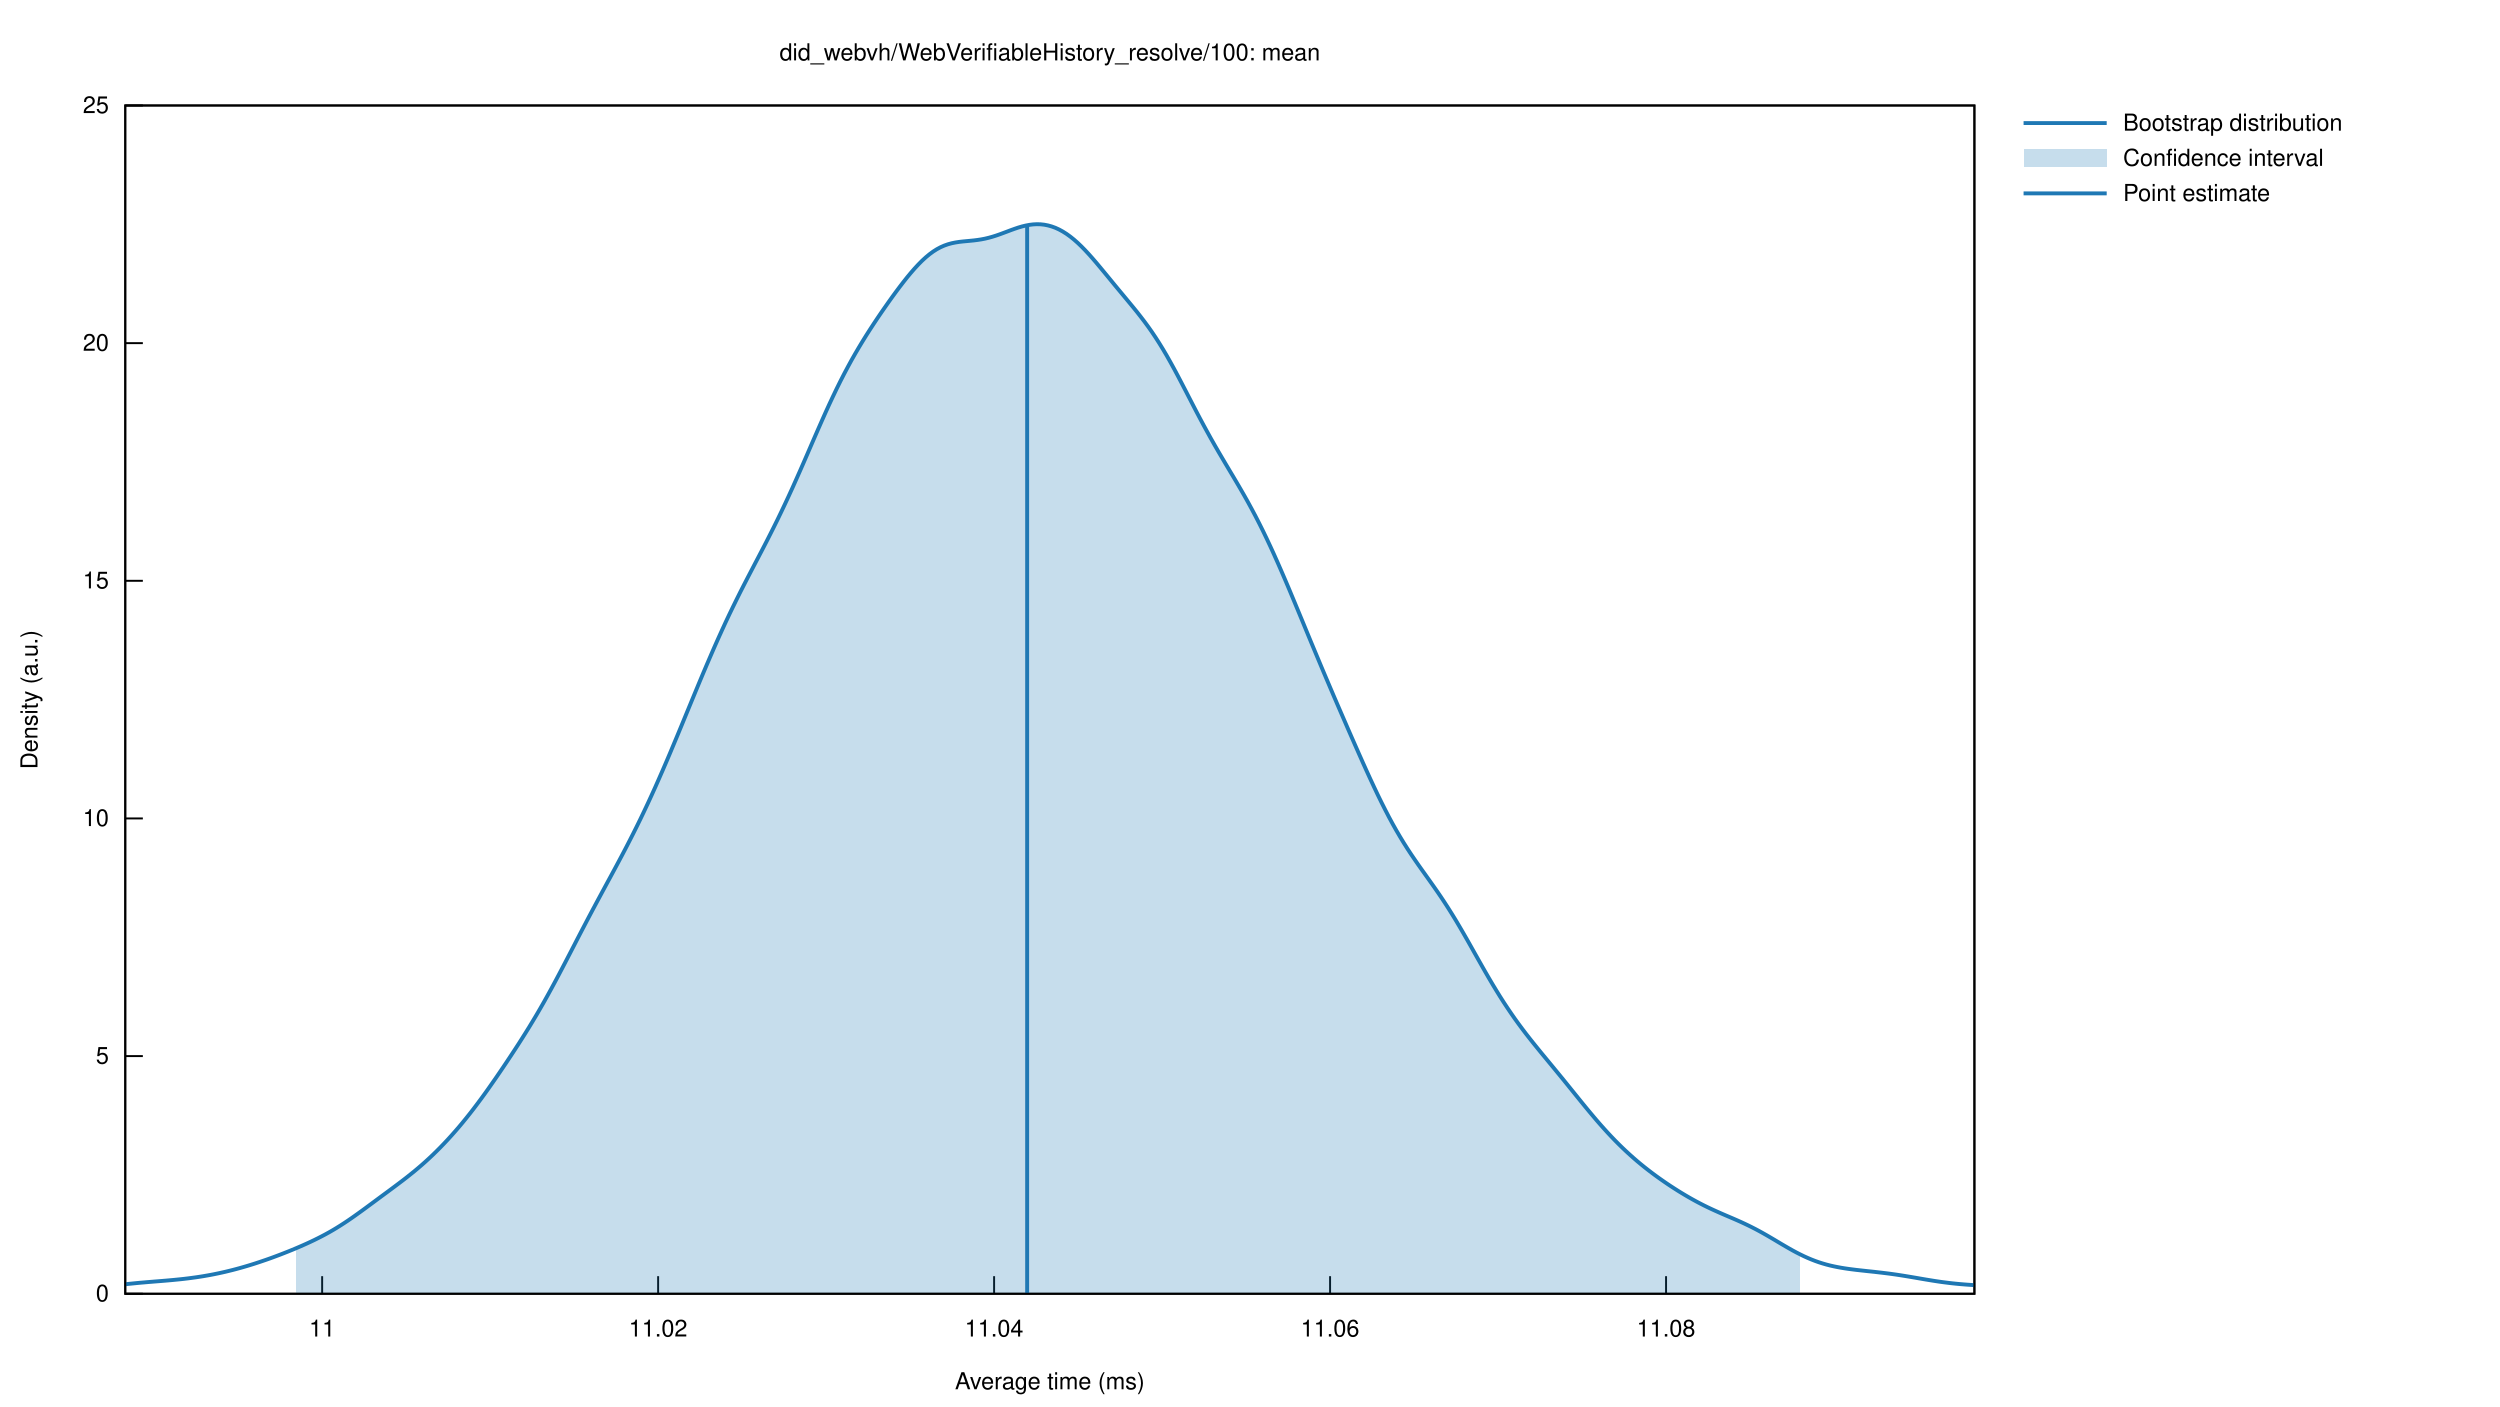
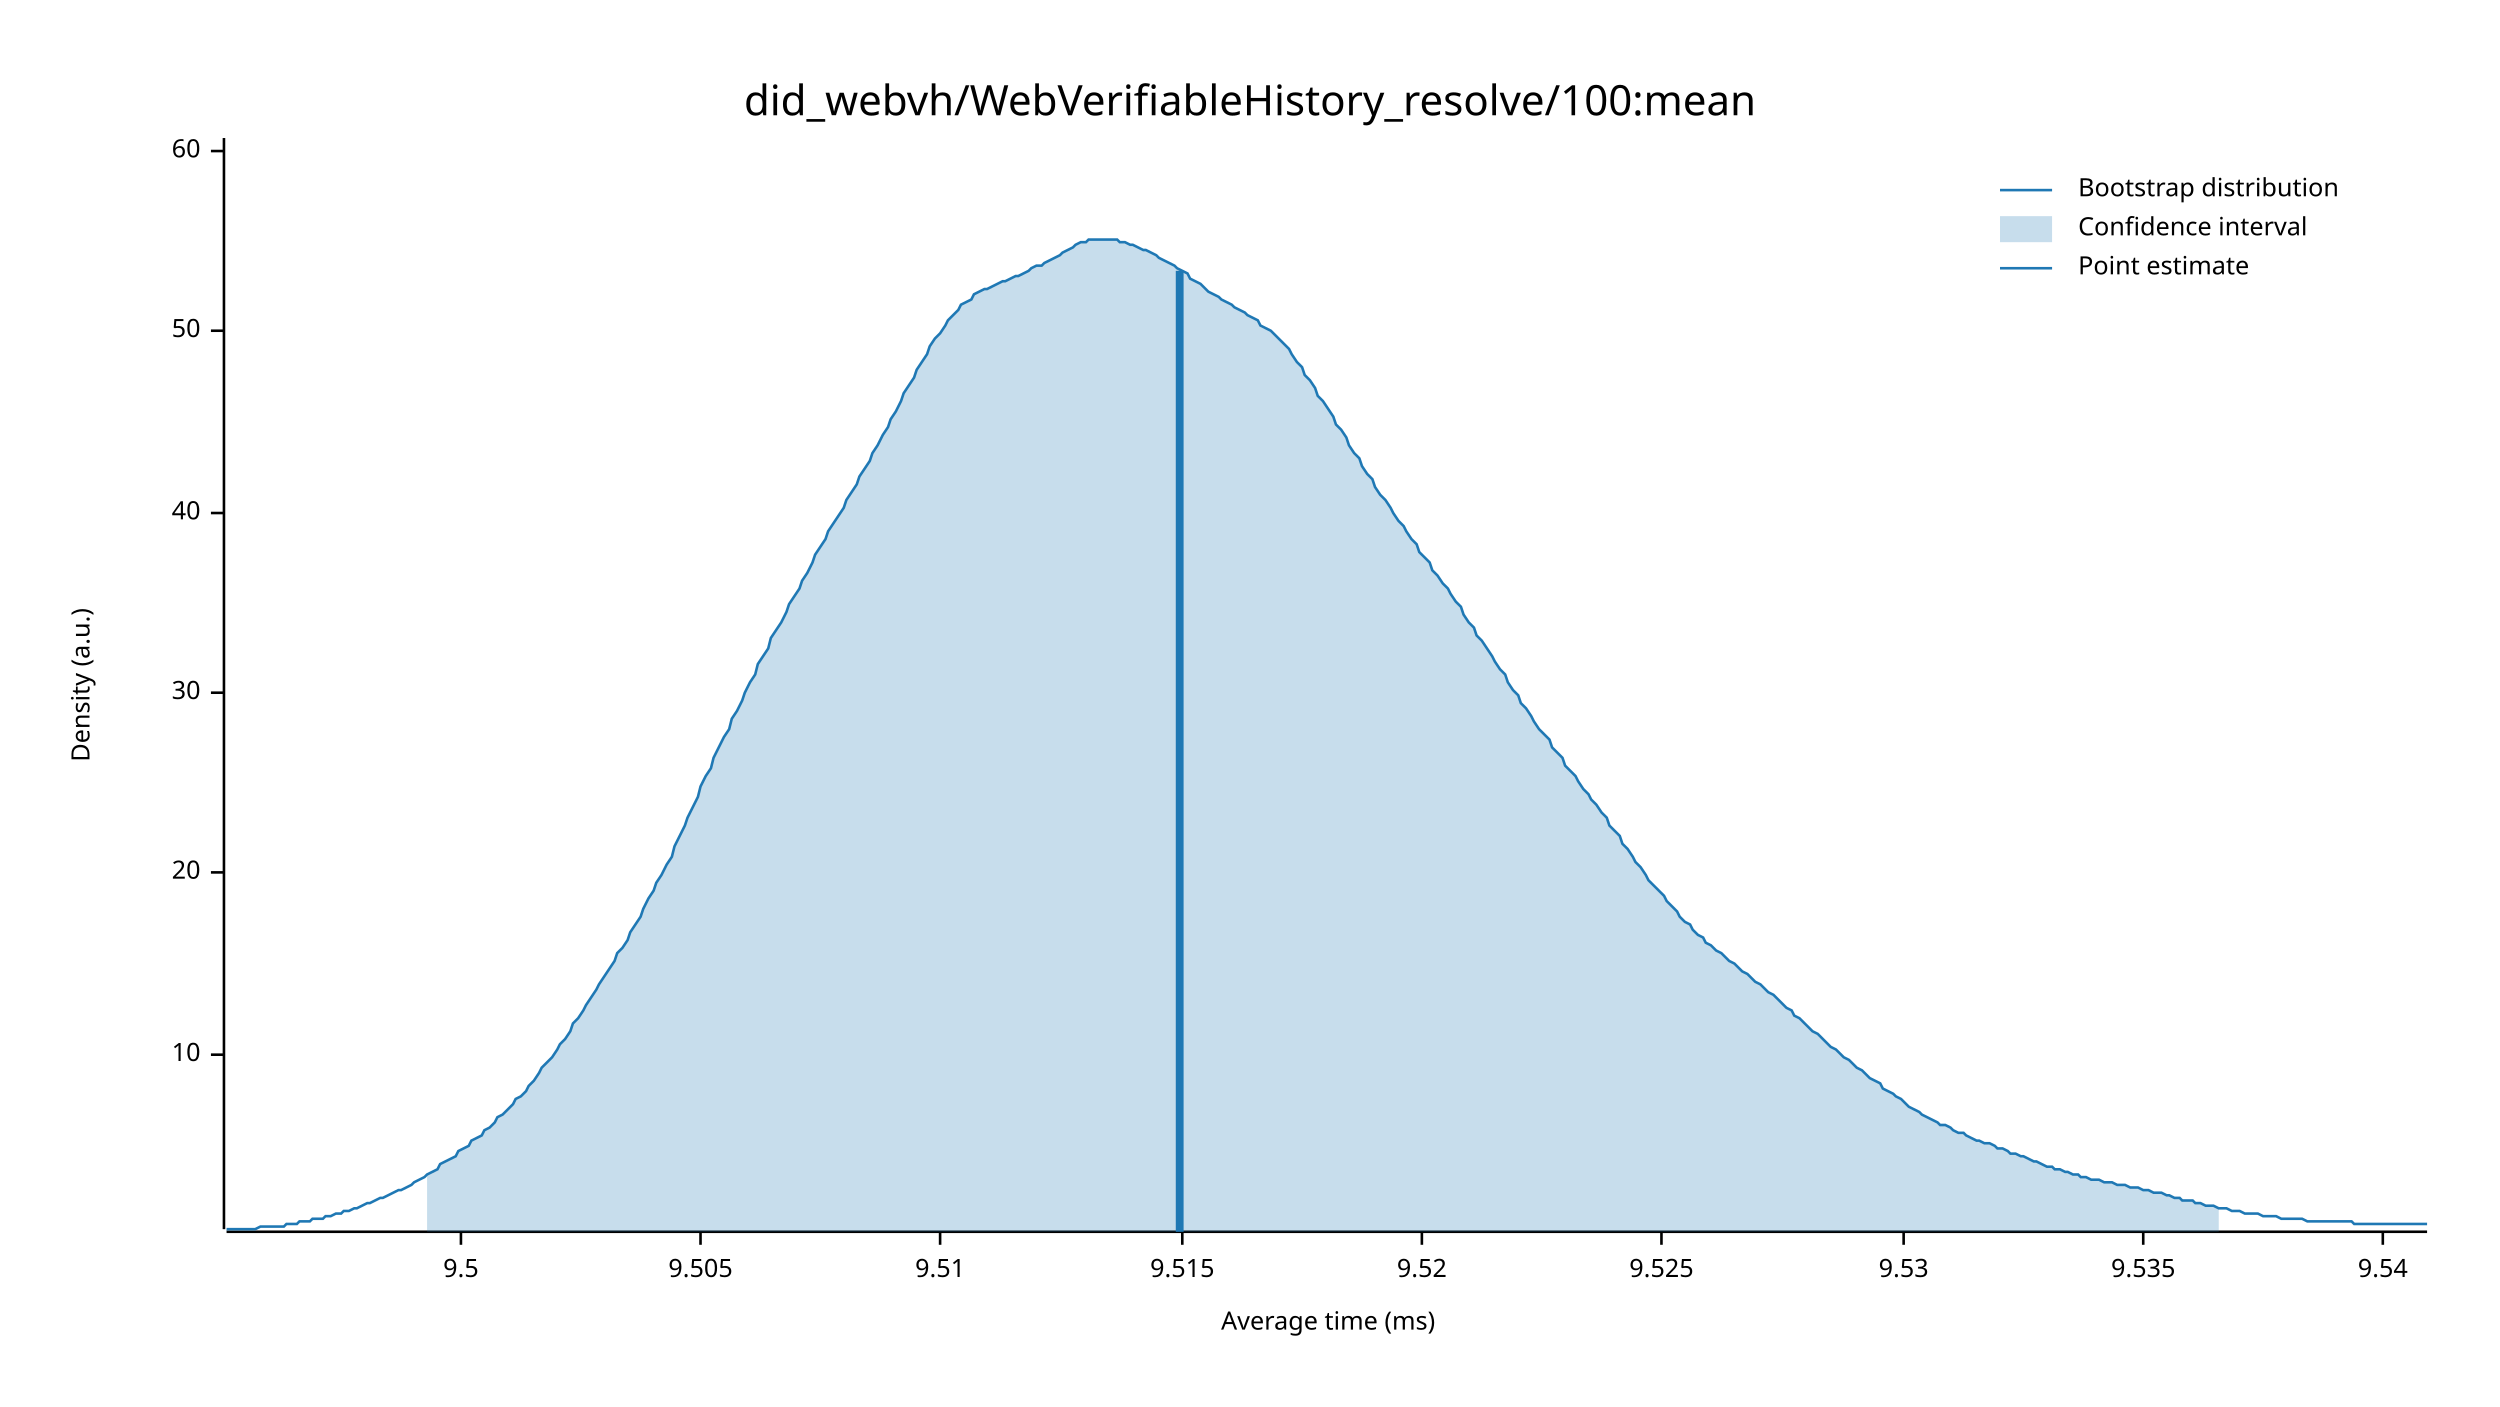
- <svg xmlns="http://www.w3.org/2000/svg" xmlns:xlink="http://www.w3.org/1999/xlink" viewBox="0 0 1280 720">
-   <g id="gnuplot_canvas">
-     <rect x="0" y="0" width="1280" height="720" fill="none" />
-     <defs>
-       <circle id="gpDot" r="0.5" stroke-width="0.5" stroke="currentColor" />
-       <path id="gpPt0" stroke-width="0.222" stroke="currentColor" d="M-1,0 h2 M0,-1 v2" />
-       <path id="gpPt1" stroke-width="0.222" stroke="currentColor" d="M-1,-1 L1,1 M1,-1 L-1,1" />
-       <path id="gpPt2" stroke-width="0.222" stroke="currentColor" d="M-1,0 L1,0 M0,-1 L0,1 M-1,-1 L1,1 M-1,1 L1,-1" />
-       <rect id="gpPt3" stroke-width="0.222" stroke="currentColor" x="-1" y="-1" width="2" height="2" />
-       <rect id="gpPt4" stroke-width="0.222" stroke="currentColor" fill="currentColor" x="-1" y="-1" width="2" height="2" />
-       <circle id="gpPt5" stroke-width="0.222" stroke="currentColor" cx="0" cy="0" r="1" />
-       <use xlink:href="#gpPt5" id="gpPt6" fill="currentColor" stroke="none" />
-       <path id="gpPt7" stroke-width="0.222" stroke="currentColor" d="M0,-1.33 L-1.33,0.67 L1.33,0.67 z" />
-       <use xlink:href="#gpPt7" id="gpPt8" fill="currentColor" stroke="none" />
-       <use xlink:href="#gpPt7" id="gpPt9" stroke="currentColor" transform="rotate(180)" />
-       <use xlink:href="#gpPt9" id="gpPt10" fill="currentColor" stroke="none" />
-       <use xlink:href="#gpPt3" id="gpPt11" stroke="currentColor" transform="rotate(45)" />
-       <use xlink:href="#gpPt11" id="gpPt12" fill="currentColor" stroke="none" />
-       <path id="gpPt13" stroke-width="0.222" stroke="currentColor" d="M0,1.330 L1.265,0.411 L0.782,-1.067 L-0.782,-1.076 L-1.265,0.411 z" />
-       <use xlink:href="#gpPt13" id="gpPt14" fill="currentColor" stroke="none" />
-       <filter id="textbox" filterUnits="objectBoundingBox" x="0" y="0" height="1" width="1">
-         <feFlood flood-color="white" flood-opacity="1" result="bgnd" />
-         <feComposite in="SourceGraphic" in2="bgnd" operator="atop" />
-       </filter>
-       <filter id="greybox" filterUnits="objectBoundingBox" x="0" y="0" height="1" width="1">
-         <feFlood flood-color="lightgrey" flood-opacity="1" result="grey" />
-         <feComposite in="SourceGraphic" in2="grey" operator="atop" />
-       </filter>
-     </defs>
-     <g fill="none" color="white" stroke="currentColor" stroke-width="1.00" stroke-linecap="butt" stroke-linejoin="miter">
- </g>
-     <g fill="none" color="black" stroke="currentColor" stroke-width="1.00" stroke-linecap="butt" stroke-linejoin="miter">
-       <path stroke="black" d="M64.14,662.40 L73.14,662.40  " />
-       <g transform="translate(55.75,666.30)" stroke="none" fill="black" font-family="Helvetica" font-size="12.00" text-anchor="end">
-         <text>
-           <tspan font-family="Helvetica"> 0</tspan>
-         </text>
-       </g>
-     </g>
-     <g fill="none" color="black" stroke="currentColor" stroke-width="1.00" stroke-linecap="butt" stroke-linejoin="miter">
-       <path stroke="black" d="M64.14,540.72 L73.14,540.72  " />
-       <g transform="translate(55.75,544.62)" stroke="none" fill="black" font-family="Helvetica" font-size="12.00" text-anchor="end">
-         <text>
-           <tspan font-family="Helvetica"> 5</tspan>
-         </text>
-       </g>
-     </g>
-     <g fill="none" color="black" stroke="currentColor" stroke-width="1.00" stroke-linecap="butt" stroke-linejoin="miter">
-       <path stroke="black" d="M64.14,419.04 L73.14,419.04  " />
-       <g transform="translate(55.75,422.94)" stroke="none" fill="black" font-family="Helvetica" font-size="12.00" text-anchor="end">
-         <text>
-           <tspan font-family="Helvetica"> 10</tspan>
-         </text>
-       </g>
-     </g>
-     <g fill="none" color="black" stroke="currentColor" stroke-width="1.00" stroke-linecap="butt" stroke-linejoin="miter">
-       <path stroke="black" d="M64.14,297.37 L73.14,297.37  " />
-       <g transform="translate(55.75,301.27)" stroke="none" fill="black" font-family="Helvetica" font-size="12.00" text-anchor="end">
-         <text>
-           <tspan font-family="Helvetica"> 15</tspan>
-         </text>
-       </g>
-     </g>
-     <g fill="none" color="black" stroke="currentColor" stroke-width="1.00" stroke-linecap="butt" stroke-linejoin="miter">
-       <path stroke="black" d="M64.14,175.69 L73.14,175.69  " />
-       <g transform="translate(55.75,179.59)" stroke="none" fill="black" font-family="Helvetica" font-size="12.00" text-anchor="end">
-         <text>
-           <tspan font-family="Helvetica"> 20</tspan>
-         </text>
-       </g>
-     </g>
-     <g fill="none" color="black" stroke="currentColor" stroke-width="1.00" stroke-linecap="butt" stroke-linejoin="miter">
-       <path stroke="black" d="M64.14,54.01 L73.14,54.01  " />
-       <g transform="translate(55.75,57.91)" stroke="none" fill="black" font-family="Helvetica" font-size="12.00" text-anchor="end">
-         <text>
-           <tspan font-family="Helvetica"> 25</tspan>
-         </text>
-       </g>
-     </g>
-     <g fill="none" color="black" stroke="currentColor" stroke-width="1.00" stroke-linecap="butt" stroke-linejoin="miter">
-       <path stroke="black" d="M164.94,662.40 L164.94,653.40  " />
-       <g transform="translate(164.94,684.30)" stroke="none" fill="black" font-family="Helvetica" font-size="12.00" text-anchor="middle">
-         <text>
-           <tspan font-family="Helvetica"> 11</tspan>
-         </text>
-       </g>
-     </g>
-     <g fill="none" color="black" stroke="currentColor" stroke-width="1.00" stroke-linecap="butt" stroke-linejoin="miter">
-       <path stroke="black" d="M336.96,662.40 L336.96,653.40  " />
-       <g transform="translate(336.96,684.30)" stroke="none" fill="black" font-family="Helvetica" font-size="12.00" text-anchor="middle">
-         <text>
-           <tspan font-family="Helvetica"> 11.02</tspan>
-         </text>
-       </g>
-     </g>
-     <g fill="none" color="black" stroke="currentColor" stroke-width="1.00" stroke-linecap="butt" stroke-linejoin="miter">
-       <path stroke="black" d="M508.98,662.40 L508.98,653.40  " />
-       <g transform="translate(508.98,684.30)" stroke="none" fill="black" font-family="Helvetica" font-size="12.00" text-anchor="middle">
-         <text>
-           <tspan font-family="Helvetica"> 11.04</tspan>
-         </text>
-       </g>
-     </g>
-     <g fill="none" color="black" stroke="currentColor" stroke-width="1.00" stroke-linecap="butt" stroke-linejoin="miter">
-       <path stroke="black" d="M681.00,662.40 L681.00,653.40  " />
-       <g transform="translate(681.00,684.30)" stroke="none" fill="black" font-family="Helvetica" font-size="12.00" text-anchor="middle">
-         <text>
-           <tspan font-family="Helvetica"> 11.06</tspan>
-         </text>
-       </g>
-     </g>
-     <g fill="none" color="black" stroke="currentColor" stroke-width="1.00" stroke-linecap="butt" stroke-linejoin="miter">
-       <path stroke="black" d="M853.02,662.40 L853.02,653.40  " />
-       <g transform="translate(853.02,684.30)" stroke="none" fill="black" font-family="Helvetica" font-size="12.00" text-anchor="middle">
-         <text>
-           <tspan font-family="Helvetica"> 11.08</tspan>
-         </text>
-       </g>
-     </g>
-     <g fill="none" color="black" stroke="currentColor" stroke-width="1.00" stroke-linecap="butt" stroke-linejoin="miter">
- </g>
-     <g fill="none" color="black" stroke="currentColor" stroke-width="1.00" stroke-linecap="butt" stroke-linejoin="miter">
-       <path stroke="black" d="M64.14,54.01 L64.14,662.40 L1010.90,662.40 L1010.90,54.01 L64.14,54.01 Z  " />
-     </g>
-     <g fill="none" color="black" stroke="currentColor" stroke-width="1.00" stroke-linecap="butt" stroke-linejoin="miter">
- </g>
-     <g id="gnuplot_plot_1">
-       <g fill="none" color="white" stroke="black" stroke-width="2.00" stroke-linecap="butt" stroke-linejoin="miter">
- </g>
-       <g fill="none" color="black" stroke="currentColor" stroke-width="2.00" stroke-linecap="butt" stroke-linejoin="miter">
-         <g transform="translate(1087.02,66.91)" stroke="none" fill="black" font-family="Helvetica" font-size="12.00" text-anchor="start">
-           <text>
-             <tspan font-family="Helvetica">Bootstrap distribution</tspan>
-           </text>
-         </g>
-       </g>
-       <g fill="none" color="black" stroke="currentColor" stroke-width="2.00" stroke-linecap="butt" stroke-linejoin="miter">
-         <path stroke="rgb( 31, 120, 180)" d="M1036.07,63.01 L1078.63,63.01 M64.14,657.54 L66.04,657.33 L67.93,657.14 L69.83,656.95 L71.73,656.77 L73.63,656.61   L75.52,656.44 L77.42,656.29 L79.32,656.13 L81.22,655.98 L83.11,655.83 L85.01,655.67 L86.91,655.50 L88.81,655.33   L90.70,655.14 L92.60,654.95 L94.50,654.74 L96.39,654.51 L98.29,654.26 L100.19,654.00 L102.09,653.72 L103.98,653.42   L105.88,653.09 L107.78,652.75 L109.68,652.38 L111.57,651.99 L113.47,651.58 L115.37,651.15 L117.26,650.69 L119.16,650.22   L121.06,649.72 L122.96,649.20 L124.85,648.66 L126.75,648.10 L128.65,647.52 L130.55,646.92 L132.44,646.30 L134.34,645.66   L136.24,645.01 L138.14,644.34 L140.03,643.65 L141.93,642.94 L143.83,642.22 L145.72,641.48 L147.62,640.73 L149.52,639.96   L151.42,639.17 L153.31,638.36 L155.21,637.53 L157.11,636.68 L159.01,635.80 L160.90,634.90 L162.80,633.96 L164.70,632.99   L166.59,631.99 L168.49,630.94 L170.39,629.85 L172.29,628.71 L174.18,627.53 L176.08,626.31 L177.98,625.05 L179.88,623.75   L181.77,622.42 L183.67,621.06 L185.57,619.69 L187.47,618.30 L189.36,616.90 L191.26,615.50 L193.16,614.09 L195.05,612.69   L196.95,611.29 L198.85,609.89 L200.75,608.48 L202.64,607.07 L204.54,605.64 L206.44,604.20 L208.34,602.73 L210.23,601.22   L212.13,599.69 L214.03,598.10 L215.93,596.47 L217.82,594.79 L219.72,593.05 L221.62,591.26 L223.51,589.41 L225.41,587.51   L227.31,585.54 L229.21,583.52 L231.10,581.44 L233.00,579.30 L234.90,577.10 L236.80,574.83 L238.69,572.51 L240.59,570.13   L242.49,567.68 L244.38,565.18 L246.28,562.63 L248.18,560.02 L250.08,557.36 L251.97,554.66 L253.87,551.93 L255.77,549.16   L257.67,546.36 L259.56,543.54 L261.46,540.68 L263.36,537.79 L265.26,534.87 L267.15,531.91 L269.05,528.90 L270.95,525.84   L272.84,522.72 L274.74,519.54 L276.64,516.28 L278.54,512.96 L280.43,509.57 L282.33,506.11 L284.23,502.59 L286.13,499.02   L288.02,495.41 L289.92,491.77 L291.82,488.11 L293.72,484.44 L295.61,480.77 L297.51,477.12 L299.41,473.49 L301.30,469.88   L303.20,466.30 L305.10,462.74 L307.00,459.21 L308.89,455.70 L310.79,452.19 L312.69,448.69 L314.59,445.17 L316.48,441.64   L318.38,438.07 L320.28,434.45 L322.17,430.79 L324.07,427.06 L325.97,423.26 L327.87,419.39 L329.76,415.44 L331.66,411.41   L333.56,407.29 L335.46,403.10 L337.35,398.83 L339.25,394.49 L341.15,390.08 L343.05,385.62 L344.94,381.10 L346.84,376.55   L348.74,371.97 L350.63,367.37 L352.53,362.76 L354.43,358.16 L356.33,353.56 L358.22,349.00 L360.12,344.47 L362.02,340.00   L363.92,335.58 L365.81,331.23 L367.71,326.95 L369.61,322.76 L371.50,318.64 L373.40,314.62 L375.30,310.68 L377.20,306.81   L379.09,303.02 L380.99,299.29 L382.89,295.61 L384.79,291.97 L386.68,288.34 L388.58,284.72 L390.48,281.08 L392.38,277.41   L394.27,273.69 L396.17,269.92 L398.07,266.08 L399.96,262.17 L401.86,258.17 L403.76,254.10 L405.66,249.95 L407.55,245.72   L409.45,241.44 L411.35,237.11 L413.25,232.74 L415.14,228.36 L417.04,223.98 L418.94,219.63 L420.84,215.33 L422.73,211.09   L424.63,206.93 L426.53,202.88 L428.42,198.93 L430.32,195.10 L432.22,191.39 L434.12,187.81 L436.01,184.35 L437.91,181.01   L439.81,177.77 L441.71,174.63 L443.60,171.58 L445.50,168.61 L447.40,165.70 L449.29,162.86 L451.19,160.06 L453.09,157.32   L454.99,154.62 L456.88,151.97 L458.78,149.37 L460.68,146.83 L462.58,144.36 L464.47,141.97 L466.37,139.68 L468.27,137.49   L470.17,135.44 L472.06,133.53 L473.96,131.78 L475.86,130.20 L477.75,128.81 L479.65,127.60 L481.55,126.58 L483.45,125.74   L485.34,125.07 L487.24,124.55 L489.14,124.16 L491.04,123.86 L492.93,123.64 L494.83,123.46 L496.73,123.28 L498.63,123.09   L500.52,122.85 L502.42,122.56 L504.32,122.19 L506.21,121.74 L508.11,121.21 L510.01,120.61 L511.91,119.95 L513.80,119.25   L515.70,118.54 L517.60,117.82 L519.50,117.14 L521.39,116.50 L523.29,115.94 L525.19,115.48 L527.08,115.12 L528.98,114.89   L530.88,114.79 L532.78,114.84 L534.67,115.05 L536.57,115.42 L538.47,115.95 L540.37,116.64 L542.26,117.51 L544.16,118.55   L546.06,119.75 L547.96,121.12 L549.85,122.64 L551.75,124.31 L553.65,126.13 L555.54,128.06 L557.44,130.10 L559.34,132.24   L561.24,134.44 L563.13,136.70 L565.03,138.99 L566.93,141.29 L568.83,143.60 L570.72,145.91 L572.62,148.20 L574.52,150.48   L576.41,152.76 L578.31,155.05 L580.21,157.35 L582.11,159.69 L584.00,162.10 L585.90,164.58 L587.80,167.16 L589.70,169.85   L591.59,172.67 L593.49,175.63 L595.39,178.72 L597.29,181.94 L599.18,185.29 L601.08,188.74 L602.98,192.29 L604.87,195.90   L606.77,199.56 L608.67,203.24 L610.57,206.92 L612.46,210.57 L614.36,214.18 L616.26,217.73 L618.16,221.21 L620.05,224.63   L621.95,227.98 L623.85,231.27 L625.75,234.50 L627.64,237.70 L629.54,240.89 L631.44,244.07 L633.33,247.27 L635.23,250.52   L637.13,253.82 L639.03,257.21 L640.92,260.69 L642.82,264.27 L644.72,267.97 L646.62,271.78 L648.51,275.70 L650.41,279.74   L652.31,283.89 L654.20,288.13 L656.10,292.47 L658.00,296.88 L659.90,301.35 L661.79,305.88 L663.69,310.44 L665.59,315.02   L667.49,319.61 L669.38,324.20 L671.28,328.79 L673.18,333.35 L675.08,337.89 L676.97,342.41 L678.87,346.90 L680.77,351.36   L682.66,355.80 L684.56,360.22 L686.46,364.61 L688.36,368.99 L690.25,373.35 L692.15,377.69 L694.05,382.01 L695.95,386.31   L697.84,390.56 L699.74,394.77 L701.64,398.92 L703.54,402.99 L705.43,406.98 L707.33,410.86 L709.23,414.63 L711.12,418.28   L713.02,421.80 L714.92,425.18 L716.82,428.42 L718.71,431.54 L720.61,434.54 L722.51,437.43 L724.41,440.22 L726.30,442.95   L728.20,445.63 L730.10,448.29 L731.99,450.94 L733.89,453.62 L735.79,456.34 L737.69,459.12 L739.58,461.97 L741.48,464.91   L743.38,467.93 L745.28,471.04 L747.17,474.22 L749.07,477.48 L750.97,480.79 L752.87,484.14 L754.76,487.51 L756.66,490.88   L758.56,494.24 L760.45,497.56 L762.35,500.84 L764.25,504.05 L766.15,507.19 L768.04,510.25 L769.94,513.23 L771.84,516.11   L773.74,518.91 L775.63,521.63 L777.53,524.26 L779.43,526.82 L781.32,529.31 L783.22,531.74 L785.12,534.13 L787.02,536.47   L788.91,538.80 L790.81,541.10 L792.71,543.40 L794.61,545.70 L796.50,548.00 L798.40,550.31 L800.30,552.63 L802.20,554.97   L804.09,557.31 L805.99,559.66 L807.89,562.01 L809.78,564.34 L811.68,566.67 L813.58,568.97 L815.48,571.23 L817.37,573.47   L819.27,575.65 L821.17,577.79 L823.07,579.88 L824.96,581.90 L826.86,583.88 L828.76,585.79 L830.66,587.65 L832.55,589.44   L834.45,591.18 L836.35,592.87 L838.24,594.51 L840.14,596.09 L842.04,597.63 L843.94,599.12 L845.83,600.56 L847.73,601.97   L849.63,603.34 L851.53,604.67 L853.42,605.97 L855.32,607.24 L857.22,608.47 L859.11,609.67 L861.01,610.84 L862.91,611.98   L864.81,613.09 L866.70,614.16 L868.60,615.20 L870.50,616.20 L872.40,617.17 L874.29,618.10 L876.19,619.00 L878.09,619.87   L879.99,620.72 L881.88,621.55 L883.78,622.37 L885.68,623.18 L887.57,623.99 L889.47,624.82 L891.37,625.67 L893.27,626.55   L895.16,627.45 L897.06,628.40 L898.96,629.37 L900.86,630.39 L902.75,631.44 L904.65,632.52 L906.55,633.63 L908.45,634.75   L910.34,635.88 L912.24,637.01 L914.14,638.12 L916.03,639.21 L917.93,640.28 L919.83,641.30 L921.73,642.27 L923.62,643.19   L925.52,644.05 L927.42,644.85 L929.32,645.59 L931.21,646.26 L933.11,646.87 L935.01,647.42 L936.90,647.91 L938.80,648.34   L940.70,648.73 L942.60,649.08 L944.49,649.39 L946.39,649.67 L948.29,649.92 L950.19,650.16 L952.08,650.37 L953.98,650.58   L955.88,650.79 L957.78,650.99 L959.67,651.19 L961.57,651.41 L963.47,651.63 L965.36,651.86 L967.26,652.10 L969.16,652.36   L971.06,652.63 L972.95,652.92 L974.85,653.22 L976.75,653.53 L978.65,653.85 L980.54,654.17 L982.44,654.50 L984.34,654.83   L986.23,655.15 L988.13,655.46 L990.03,655.77 L991.93,656.06 L993.82,656.34 L995.72,656.59 L997.62,656.83 L999.52,657.05   L1001.41,657.25 L1003.31,657.43 L1005.21,657.59 L1007.11,657.74 L1009.00,657.87 L1010.90,658.00  " />
-       </g>
-     </g>
-     <g id="gnuplot_plot_2">
-       <g fill="none" color="white" stroke="rgb( 31, 120, 180)" stroke-width="1.00" stroke-linecap="butt" stroke-linejoin="miter">
- </g>
-       <g fill="none" color="black" stroke="currentColor" stroke-width="1.00" stroke-linecap="butt" stroke-linejoin="miter">
-         <g transform="translate(1087.02,84.91)" stroke="none" fill="black" font-family="Helvetica" font-size="12.00" text-anchor="start">
-           <text>
-             <tspan font-family="Helvetica">Confidence interval</tspan>
-           </text>
-         </g>
-       </g>
-       <g fill="none" color="black" stroke="currentColor" stroke-width="1.00" stroke-linecap="butt" stroke-linejoin="miter">
-         <g stroke="none" shape-rendering="crispEdges">
-           <polygon fill="rgb( 31, 120, 180)" fill-opacity="0.25" points="1036.07,85.51 1078.63,85.51 1078.63,76.51 1036.07,76.51 " />
-           <polygon fill="rgb( 31, 120, 180)" fill-opacity="0.25" points="151.42,639.17 153.31,638.36 155.21,637.53 157.11,636.68 159.01,635.80 160.90,634.90 162.80,633.96 164.70,632.99 166.59,631.99 168.49,630.94 170.39,629.85 172.29,628.71 174.18,627.53 176.08,626.31 177.98,625.05 179.88,623.75 181.77,622.42 183.67,621.06 185.57,619.69 187.47,618.30 189.36,616.90 191.26,615.50 193.16,614.09 195.05,612.69 196.95,611.29 198.85,609.89 200.75,608.48 202.64,607.07 204.54,605.64 206.44,604.20 208.34,602.73 210.23,601.22 212.13,599.69 214.03,598.10 215.93,596.47 217.82,594.79 219.72,593.05 221.62,591.26 223.51,589.41 225.41,587.51 227.31,585.54 229.21,583.52 231.10,581.44 233.00,579.30 234.90,577.10 236.80,574.83 238.69,572.51 240.59,570.13 242.49,567.68 244.38,565.18 246.28,562.63 248.18,560.02 250.08,557.36 251.97,554.66 253.87,551.93 255.77,549.16 257.67,546.36 259.56,543.54 261.46,540.68 263.36,537.79 265.26,534.87 267.15,531.91 269.05,528.90 270.95,525.84 272.84,522.72 274.74,519.54 276.64,516.28 278.54,512.96 280.43,509.57 282.33,506.11 284.23,502.59 286.13,499.02 288.02,495.41 289.92,491.77 291.82,488.11 293.72,484.44 295.61,480.77 297.51,477.12 299.41,473.49 301.30,469.88 303.20,466.30 305.10,462.74 307.00,459.21 308.89,455.70 310.79,452.19 312.69,448.69 314.59,445.17 316.48,441.64 318.38,438.07 320.28,434.45 322.17,430.79 324.07,427.06 325.97,423.26 327.87,419.39 329.76,415.44 331.66,411.41 333.56,407.29 335.46,403.10 337.35,398.83 339.25,394.49 341.15,390.08 343.05,385.62 344.94,381.10 346.84,376.55 348.74,371.97 350.63,367.37 352.53,362.76 354.43,358.16 356.33,353.56 358.22,349.00 360.12,344.47 362.02,340.00 363.92,335.58 365.81,331.23 367.71,326.95 369.61,322.76 371.50,318.64 373.40,314.62 375.30,310.68 377.20,306.81 379.09,303.02 380.99,299.29 382.89,295.61 384.79,291.97 386.68,288.34 388.58,284.72 390.48,281.08 392.38,277.41 394.27,273.69 396.17,269.92 398.07,266.08 399.96,262.17 401.86,258.17 403.76,254.10 405.66,249.95 407.55,245.72 409.45,241.44 411.35,237.11 413.25,232.74 415.14,228.36 417.04,223.98 418.94,219.63 420.84,215.33 422.73,211.09 424.63,206.93 426.53,202.88 428.42,198.93 430.32,195.10 432.22,191.39 434.12,187.81 436.01,184.35 437.91,181.01 439.81,177.77 441.71,174.63 443.60,171.58 445.50,168.61 447.40,165.70 449.29,162.86 451.19,160.06 453.09,157.32 454.99,154.62 456.88,151.97 458.78,149.37 460.68,146.83 462.58,144.36 464.47,141.97 466.37,139.68 468.27,137.49 470.17,135.44 472.06,133.53 473.96,131.78 475.86,130.20 477.75,128.81 479.65,127.60 481.55,126.58 483.45,125.74 485.34,125.07 487.24,124.55 489.14,124.16 491.04,123.86 492.93,123.64 494.83,123.46 496.73,123.28 498.63,123.09 500.52,122.85 502.42,122.56 504.32,122.19 506.21,121.74 508.11,121.21 510.01,120.61 511.91,119.95 513.80,119.25 515.70,118.54 517.60,117.82 519.50,117.14 521.39,116.50 523.29,115.94 525.19,115.48 527.08,115.12 528.98,114.89 530.88,114.79 532.78,114.84 534.67,115.05 536.57,115.42 538.47,115.95 540.37,116.64 542.26,117.51 544.16,118.55 546.06,119.75 547.96,121.12 549.85,122.64 551.75,124.31 553.65,126.13 555.54,128.06 557.44,130.10 559.34,132.24 561.24,134.44 563.13,136.70 565.03,138.99 566.93,141.29 568.83,143.60 570.72,145.91 572.62,148.20 574.52,150.48 576.41,152.76 578.31,155.05 580.21,157.35 582.11,159.69 584.00,162.10 585.90,164.58 587.80,167.16 589.70,169.85 591.59,172.67 593.49,175.63 595.39,178.72 597.29,181.94 599.18,185.29 601.08,188.74 602.98,192.29 604.87,195.90 606.77,199.56 608.67,203.24 610.57,206.92 612.46,210.57 614.36,214.18 616.26,217.73 618.16,221.21 620.05,224.63 621.95,227.98 623.85,231.27 625.75,234.50 627.64,237.70 629.54,240.89 631.44,244.07 633.33,247.27 635.23,250.52 637.13,253.82 639.03,257.21 640.92,260.69 642.82,264.27 644.72,267.97 646.62,271.78 648.51,275.70 650.41,279.74 652.31,283.89 654.20,288.13 656.10,292.47 658.00,296.88 659.90,301.35 661.79,305.88 663.69,310.44 665.59,315.02 667.49,319.61 669.38,324.20 671.28,328.79 673.18,333.35 675.08,337.89 676.97,342.41 678.87,346.90 680.77,351.36 682.66,355.80 684.56,360.22 686.46,364.61 688.36,368.99 690.25,373.35 692.15,377.69 694.05,382.01 695.95,386.31 697.84,390.56 699.74,394.77 701.64,398.92 703.54,402.99 705.43,406.98 707.33,410.86 709.23,414.63 711.12,418.28 713.02,421.80 714.92,425.18 716.82,428.42 718.71,431.54 720.61,434.54 722.51,437.43 724.41,440.22 726.30,442.95 728.20,445.63 730.10,448.29 731.99,450.94 733.89,453.62 735.79,456.34 737.69,459.12 739.58,461.97 741.48,464.91 743.38,467.93 745.28,471.04 747.17,474.22 749.07,477.48 750.97,480.79 752.87,484.14 754.76,487.51 756.66,490.88 758.56,494.24 760.45,497.56 762.35,500.84 764.25,504.05 766.15,507.19 768.04,510.25 769.94,513.23 771.84,516.11 773.74,518.91 775.63,521.63 777.53,524.26 779.43,526.82 781.32,529.31 783.22,531.74 785.12,534.13 787.02,536.47 788.91,538.80 790.81,541.10 792.71,543.40 794.61,545.70 796.50,548.00 798.40,550.31 800.30,552.63 802.20,554.97 804.09,557.31 805.99,559.66 807.89,562.01 809.78,564.34 811.68,566.67 813.58,568.97 815.48,571.23 817.37,573.47 819.27,575.65 821.17,577.79 823.07,579.88 824.96,581.90 826.86,583.88 828.76,585.79 830.66,587.65 832.55,589.44 834.45,591.18 836.35,592.87 838.24,594.51 840.14,596.09 842.04,597.63 843.94,599.12 845.83,600.56 847.73,601.97 849.63,603.34 851.53,604.67 853.42,605.97 855.32,607.24 857.22,608.47 859.11,609.67 861.01,610.84 862.91,611.98 864.81,613.09 866.70,614.16 868.60,615.20 870.50,616.20 872.40,617.17 874.29,618.10 876.19,619.00 878.09,619.87 879.99,620.72 881.88,621.55 883.78,622.37 885.68,623.18 887.57,623.99 889.47,624.82 891.37,625.67 893.27,626.55 895.16,627.45 897.06,628.40 898.96,629.37 900.86,630.39 902.75,631.44 904.65,632.52 906.55,633.63 908.45,634.75 910.34,635.88 912.24,637.01 914.14,638.12 916.03,639.21 917.93,640.28 919.83,641.30 921.73,642.27 921.73,662.40 919.83,662.40 917.93,662.40 916.03,662.40 914.14,662.40 912.24,662.40 910.34,662.40 908.45,662.40 906.55,662.40 904.65,662.40 902.75,662.40 900.86,662.40 898.96,662.40 897.06,662.40 895.16,662.40 893.27,662.40 891.37,662.40 889.47,662.40 887.57,662.40 885.68,662.40 883.78,662.40 881.88,662.40 879.99,662.40 878.09,662.40 876.19,662.40 874.29,662.40 872.40,662.40 870.50,662.40 868.60,662.40 866.70,662.40 864.81,662.40 862.91,662.40 861.01,662.40 859.11,662.40 857.22,662.40 855.32,662.40 853.42,662.40 851.53,662.40 849.63,662.40 847.73,662.40 845.83,662.40 843.94,662.40 842.04,662.40 840.14,662.40 838.24,662.40 836.35,662.40 834.45,662.40 832.55,662.40 830.66,662.40 828.76,662.40 826.86,662.40 824.96,662.40 823.07,662.40 821.17,662.40 819.27,662.40 817.37,662.40 815.48,662.40 813.58,662.40 811.68,662.40 809.78,662.40 807.89,662.40 805.99,662.40 804.09,662.40 802.20,662.40 800.30,662.40 798.40,662.40 796.50,662.40 794.61,662.40 792.71,662.40 790.81,662.40 788.91,662.40 787.02,662.40 785.12,662.40 783.22,662.40 781.32,662.40 779.43,662.40 777.53,662.40 775.63,662.40 773.74,662.40 771.84,662.40 769.94,662.40 768.04,662.40 766.15,662.40 764.25,662.40 762.35,662.40 760.45,662.40 758.56,662.40 756.66,662.40 754.76,662.40 752.87,662.40 750.97,662.40 749.07,662.40 747.17,662.40 745.28,662.40 743.38,662.40 741.48,662.40 739.58,662.40 737.69,662.40 735.79,662.40 733.89,662.40 731.99,662.40 730.10,662.40 728.20,662.40 726.30,662.40 724.41,662.40 722.51,662.40 720.61,662.40 718.71,662.40 716.82,662.40 714.92,662.40 713.02,662.40 711.12,662.40 709.23,662.40 707.33,662.40 705.43,662.40 703.54,662.40 701.64,662.40 699.74,662.40 697.84,662.40 695.95,662.40 694.05,662.40 692.15,662.40 690.25,662.40 688.36,662.40 686.46,662.40 684.56,662.40 682.66,662.40 680.77,662.40 678.87,662.40 676.97,662.40 675.08,662.40 673.18,662.40 671.28,662.40 669.38,662.40 667.49,662.40 665.59,662.40 663.69,662.40 661.79,662.40 659.90,662.40 658.00,662.40 656.10,662.40 654.20,662.40 652.31,662.40 650.41,662.40 648.51,662.40 646.62,662.40 644.72,662.40 642.82,662.40 640.92,662.40 639.03,662.40 637.13,662.40 635.23,662.40 633.33,662.40 631.44,662.40 629.54,662.40 627.64,662.40 625.75,662.40 623.85,662.40 621.95,662.40 620.05,662.40 618.16,662.40 616.26,662.40 614.36,662.40 612.46,662.40 610.57,662.40 608.67,662.40 606.77,662.40 604.87,662.40 602.98,662.40 601.08,662.40 599.18,662.40 597.29,662.40 595.39,662.40 593.49,662.40 591.59,662.40 589.70,662.40 587.80,662.40 585.90,662.40 584.00,662.40 582.11,662.40 580.21,662.40 578.31,662.40 576.41,662.40 574.52,662.40 572.62,662.40 570.72,662.40 568.83,662.40 566.93,662.40 565.03,662.40 563.13,662.40 561.24,662.40 559.34,662.40 557.44,662.40 555.54,662.40 553.65,662.40 551.75,662.40 549.85,662.40 547.96,662.40 546.06,662.40 544.16,662.40 542.26,662.40 540.37,662.40 538.47,662.40 536.57,662.40 534.67,662.40 532.78,662.40 530.88,662.40 528.98,662.40 527.08,662.40 525.19,662.40 523.29,662.40 521.39,662.40 519.50,662.40 517.60,662.40 515.70,662.40 513.80,662.40 511.91,662.40 510.01,662.40 508.11,662.40 506.21,662.40 504.32,662.40 502.42,662.40 500.52,662.40 498.63,662.40 496.73,662.40 494.83,662.40 492.93,662.40 491.04,662.40 489.14,662.40 487.24,662.40 485.34,662.40 483.45,662.40 481.55,662.40 479.65,662.40 477.75,662.40 475.86,662.40 473.96,662.40 472.06,662.40 470.17,662.40 468.27,662.40 466.37,662.40 464.47,662.40 462.58,662.40 460.68,662.40 458.78,662.40 456.88,662.40 454.99,662.40 453.09,662.40 451.19,662.40 449.29,662.40 447.40,662.40 445.50,662.40 443.60,662.40 441.71,662.40 439.81,662.40 437.91,662.40 436.01,662.40 434.12,662.40 432.22,662.40 430.32,662.40 428.42,662.40 426.53,662.40 424.63,662.40 422.73,662.40 420.84,662.40 418.94,662.40 417.04,662.40 415.14,662.40 413.25,662.40 411.35,662.40 409.45,662.40 407.55,662.40 405.66,662.40 403.76,662.40 401.86,662.40 399.96,662.40 398.07,662.40 396.17,662.40 394.27,662.40 392.38,662.40 390.48,662.40 388.58,662.40 386.68,662.40 384.79,662.40 382.89,662.40 380.99,662.40 379.09,662.40 377.20,662.40 375.30,662.40 373.40,662.40 371.50,662.40 369.61,662.40 367.71,662.40 365.81,662.40 363.92,662.40 362.02,662.40 360.12,662.40 358.22,662.40 356.33,662.40 354.43,662.40 352.53,662.40 350.63,662.40 348.74,662.40 346.84,662.40 344.94,662.40 343.05,662.40 341.15,662.40 339.25,662.40 337.35,662.40 335.46,662.40 333.56,662.40 331.66,662.40 329.76,662.40 327.87,662.40 325.97,662.40 324.07,662.40 322.17,662.40 320.28,662.40 318.38,662.40 316.48,662.40 314.59,662.40 312.69,662.40 310.79,662.40 308.89,662.40 307.00,662.40 305.10,662.40 303.20,662.40 301.30,662.40 299.41,662.40 297.51,662.40 295.61,662.40 293.72,662.40 291.82,662.40 289.92,662.40 288.02,662.40 286.13,662.40 284.23,662.40 282.33,662.40 280.43,662.40 278.54,662.40 276.64,662.40 274.74,662.40 272.84,662.40 270.95,662.40 269.05,662.40 267.15,662.40 265.26,662.40 263.36,662.40 261.46,662.40 259.56,662.40 257.67,662.40 255.77,662.40 253.87,662.40 251.97,662.40 250.08,662.40 248.18,662.40 246.28,662.40 244.38,662.40 242.49,662.40 240.59,662.40 238.69,662.40 236.80,662.40 234.90,662.40 233.00,662.40 231.10,662.40 229.21,662.40 227.31,662.40 225.41,662.40 223.51,662.40 221.62,662.40 219.72,662.40 217.82,662.40 215.93,662.40 214.03,662.40 212.13,662.40 210.23,662.40 208.34,662.40 206.44,662.40 204.54,662.40 202.64,662.40 200.75,662.40 198.85,662.40 196.95,662.40 195.05,662.40 193.16,662.40 191.26,662.40 189.36,662.40 187.47,662.40 185.57,662.40 183.67,662.40 181.77,662.40 179.88,662.40 177.98,662.40 176.08,662.40 174.18,662.40 172.29,662.40 170.39,662.40 168.49,662.40 166.59,662.40 164.70,662.40 162.80,662.40 160.90,662.40 159.01,662.40 157.11,662.40 155.21,662.40 153.31,662.40 151.42,662.40 " />
-         </g>
-       </g>
-     </g>
-     <g id="gnuplot_plot_3">
-       <g fill="none" color="white" stroke="rgb( 31, 120, 180)" stroke-width="2.00" stroke-linecap="butt" stroke-linejoin="miter">
- </g>
-       <g fill="none" color="black" stroke="currentColor" stroke-width="2.00" stroke-linecap="butt" stroke-linejoin="miter">
-         <g transform="translate(1087.02,102.91)" stroke="none" fill="black" font-family="Helvetica" font-size="12.00" text-anchor="start">
-           <text>
-             <tspan font-family="Helvetica">Point estimate</tspan>
-           </text>
-         </g>
-       </g>
-       <g fill="none" color="black" stroke="currentColor" stroke-width="2.00" stroke-linecap="butt" stroke-linejoin="miter">
-         <path stroke="rgb( 31, 120, 180)" d="M1036.07,99.01 L1078.63,99.01 M525.90,662.40 L525.90,115.34  " />
-       </g>
-     </g>
-     <g fill="none" color="black" stroke="currentColor" stroke-width="2.00" stroke-linecap="butt" stroke-linejoin="miter">
- </g>
-     <g fill="none" color="black" stroke="black" stroke-width="1.00" stroke-linecap="butt" stroke-linejoin="miter">
- </g>
-     <g fill="none" color="black" stroke="currentColor" stroke-width="1.00" stroke-linecap="butt" stroke-linejoin="miter">
-       <path stroke="black" d="M64.14,54.01 L64.14,662.40 L1010.90,662.40 L1010.90,54.01 L64.14,54.01 Z  " />
-       <g transform="translate(19.18,358.21) rotate(270.00)" stroke="none" fill="black" font-family="Helvetica" font-size="12.00" text-anchor="middle">
-         <text>
-           <tspan font-family="Helvetica">Density (a.u.)</tspan>
-         </text>
-       </g>
-     </g>
-     <g fill="none" color="black" stroke="currentColor" stroke-width="1.00" stroke-linecap="butt" stroke-linejoin="miter">
-       <g transform="translate(537.52,711.30)" stroke="none" fill="black" font-family="Helvetica" font-size="12.00" text-anchor="middle">
-         <text>
-           <tspan font-family="Helvetica">Average time (ms)</tspan>
-         </text>
-       </g>
-     </g>
-     <g fill="none" color="black" stroke="currentColor" stroke-width="1.00" stroke-linecap="butt" stroke-linejoin="miter">
- </g>
-     <g fill="none" color="black" stroke="currentColor" stroke-width="1.00" stroke-linecap="butt" stroke-linejoin="miter">
-       <g transform="translate(537.52,30.91)" stroke="none" fill="black" font-family="Helvetica" font-size="12.00" text-anchor="middle">
-         <text>
-           <tspan font-family="Helvetica">did_webvh/WebVerifiableHistory_resolve/100: mean</tspan>
-         </text>
-       </g>
-     </g>
-     <g fill="none" color="black" stroke="currentColor" stroke-width="1.00" stroke-linecap="butt" stroke-linejoin="miter">
- </g>
-   </g>
+ <svg xmlns="http://www.w3.org/2000/svg" width="960" height="540" viewBox="0 0 960 540">
+   <text x="480" y="32" dy="0.76em" text-anchor="middle" font-family="sans-serif" font-size="16.129" opacity="1" fill="#000000">
+ did_webvh/WebVerifiableHistory_resolve/100:mean
+ </text>
+   <text x="27" y="263" dy="0.76em" text-anchor="middle" font-family="sans-serif" font-size="9.677" opacity="1" fill="#000000" transform="rotate(270, 27, 263)">
+ Density (a.u.)
+ </text>
+   <text x="510" y="513" dy="-0.5ex" text-anchor="middle" font-family="sans-serif" font-size="9.677" opacity="1" fill="#000000">
+ Average time (ms)
+ </text>
+   <polyline fill="none" opacity="1" stroke="#000000" stroke-width="1" points="86,53 86,472 " />
+   <text x="77" y="405" dy="0.5ex" text-anchor="end" font-family="sans-serif" font-size="9.677" opacity="1" fill="#000000">
+ 10
+ </text>
+   <polyline fill="none" opacity="1" stroke="#000000" stroke-width="1" points="81,405 86,405 " />
+   <text x="77" y="335" dy="0.5ex" text-anchor="end" font-family="sans-serif" font-size="9.677" opacity="1" fill="#000000">
+ 20
+ </text>
+   <polyline fill="none" opacity="1" stroke="#000000" stroke-width="1" points="81,335 86,335 " />
+   <text x="77" y="266" dy="0.5ex" text-anchor="end" font-family="sans-serif" font-size="9.677" opacity="1" fill="#000000">
+ 30
+ </text>
+   <polyline fill="none" opacity="1" stroke="#000000" stroke-width="1" points="81,266 86,266 " />
+   <text x="77" y="197" dy="0.5ex" text-anchor="end" font-family="sans-serif" font-size="9.677" opacity="1" fill="#000000">
+ 40
+ </text>
+   <polyline fill="none" opacity="1" stroke="#000000" stroke-width="1" points="81,197 86,197 " />
+   <text x="77" y="127" dy="0.5ex" text-anchor="end" font-family="sans-serif" font-size="9.677" opacity="1" fill="#000000">
+ 50
+ </text>
+   <polyline fill="none" opacity="1" stroke="#000000" stroke-width="1" points="81,127 86,127 " />
+   <text x="77" y="58" dy="0.5ex" text-anchor="end" font-family="sans-serif" font-size="9.677" opacity="1" fill="#000000">
+ 60
+ </text>
+   <polyline fill="none" opacity="1" stroke="#000000" stroke-width="1" points="81,58 86,58 " />
+   <polyline fill="none" opacity="1" stroke="#000000" stroke-width="1" points="87,473 932,473 " />
+   <text x="177" y="483" dy="0.76em" text-anchor="middle" font-family="sans-serif" font-size="9.677" opacity="1" fill="#000000">
+ 9.5
+ </text>
+   <polyline fill="none" opacity="1" stroke="#000000" stroke-width="1" points="177,473 177,478 " />
+   <text x="269" y="483" dy="0.76em" text-anchor="middle" font-family="sans-serif" font-size="9.677" opacity="1" fill="#000000">
+ 9.505
+ </text>
+   <polyline fill="none" opacity="1" stroke="#000000" stroke-width="1" points="269,473 269,478 " />
+   <text x="361" y="483" dy="0.76em" text-anchor="middle" font-family="sans-serif" font-size="9.677" opacity="1" fill="#000000">
+ 9.51
+ </text>
+   <polyline fill="none" opacity="1" stroke="#000000" stroke-width="1" points="361,473 361,478 " />
+   <text x="454" y="483" dy="0.76em" text-anchor="middle" font-family="sans-serif" font-size="9.677" opacity="1" fill="#000000">
+ 9.515
+ </text>
+   <polyline fill="none" opacity="1" stroke="#000000" stroke-width="1" points="454,473 454,478 " />
+   <text x="546" y="483" dy="0.76em" text-anchor="middle" font-family="sans-serif" font-size="9.677" opacity="1" fill="#000000">
+ 9.52
+ </text>
+   <polyline fill="none" opacity="1" stroke="#000000" stroke-width="1" points="546,473 546,478 " />
+   <text x="638" y="483" dy="0.76em" text-anchor="middle" font-family="sans-serif" font-size="9.677" opacity="1" fill="#000000">
+ 9.525
+ </text>
+   <polyline fill="none" opacity="1" stroke="#000000" stroke-width="1" points="638,473 638,478 " />
+   <text x="731" y="483" dy="0.76em" text-anchor="middle" font-family="sans-serif" font-size="9.677" opacity="1" fill="#000000">
+ 9.53
+ </text>
+   <polyline fill="none" opacity="1" stroke="#000000" stroke-width="1" points="731,473 731,478 " />
+   <text x="823" y="483" dy="0.76em" text-anchor="middle" font-family="sans-serif" font-size="9.677" opacity="1" fill="#000000">
+ 9.535
+ </text>
+   <polyline fill="none" opacity="1" stroke="#000000" stroke-width="1" points="823,473 823,478 " />
+   <text x="915" y="483" dy="0.76em" text-anchor="middle" font-family="sans-serif" font-size="9.677" opacity="1" fill="#000000">
+ 9.54
+ </text>
+   <polyline fill="none" opacity="1" stroke="#000000" stroke-width="1" points="915,473 915,478 " />
+   <polyline fill="none" opacity="1" stroke="#1F78B4" stroke-width="1" points="87,472 88,472 90,472 92,472 93,472 95,472 97,472 98,472 100,471 102,471 103,471 105,471 107,471 109,471 110,470 112,470 114,470 115,469 117,469 119,469 120,468 122,468 124,468 125,467 127,467 129,466 131,466 132,465 134,465 136,464 137,464 139,463 141,462 142,462 144,461 146,460 147,460 149,459 151,458 153,457 154,457 156,456 158,455 159,454 161,453 163,452 164,451 166,450 168,449 169,447 171,446 173,445 175,444 176,442 178,441 180,440 181,438 183,437 185,436 186,434 188,433 190,431 191,429 193,428 195,426 197,424 198,422 200,421 202,419 203,417 205,415 207,412 208,410 210,408 212,406 214,403 215,401 217,399 219,396 220,393 222,391 224,388 225,386 227,383 229,380 230,378 232,375 234,372 236,369 237,366 239,364 241,361 242,358 244,355 246,352 247,349 249,345 251,342 252,339 254,336 256,332 258,329 259,325 261,321 263,317 264,314 266,310 268,306 269,302 271,298 273,295 274,291 276,287 278,283 280,280 281,276 283,273 285,269 286,266 288,262 290,259 291,255 293,252 295,249 296,245 298,242 300,239 302,235 303,232 305,229 307,226 308,223 310,220 312,216 313,213 315,210 317,207 318,204 320,201 322,198 324,195 325,192 327,189 329,186 330,183 332,180 334,177 335,174 337,171 339,167 341,164 342,161 344,158 346,154 347,151 349,148 351,145 352,142 354,139 356,136 357,133 359,130 361,128 363,125 364,123 366,121 368,119 369,117 371,116 373,115 374,113 376,112 378,111 379,111 381,110 383,109 385,108 386,108 388,107 390,106 391,106 393,105 395,104 396,103 398,102 400,102 401,101 403,100 405,99 407,98 408,97 410,96 412,95 413,94 415,93 417,93 418,92 420,92 422,92 423,92 425,92 427,92 429,92 430,93 432,93 434,94 435,94 437,95 439,96 440,96 442,97 444,98 445,99 447,100 449,101 451,102 452,103 454,104 456,105 457,107 459,108 461,109 462,110 464,112 466,113 468,114 469,115 471,116 473,117 474,118 476,119 478,120 479,121 481,122 483,123 484,125 486,126 488,127 490,129 491,130 493,132 495,134 496,136 498,139 500,141 501,144 503,146 505,149 506,152 508,154 510,157 512,160 513,163 515,165 517,168 518,171 520,174 522,176 523,179 525,182 527,184 528,187 530,190 532,192 534,195 535,197 537,200 539,202 540,204 542,207 544,209 545,212 547,214 549,216 550,219 552,221 554,224 556,226 557,228 559,231 561,233 562,236 564,239 566,241 567,244 569,246 571,249 573,252 574,254 576,257 578,259 579,262 581,265 583,267 584,270 586,272 588,275 589,277 591,280 593,282 595,284 596,287 598,289 600,291 601,294 603,296 605,298 606,300 608,303 610,305 611,307 613,309 615,312 617,314 618,317 620,319 622,321 623,324 625,326 627,329 628,331 630,333 632,336 633,338 635,340 637,342 639,344 640,346 642,348 644,350 645,352 647,354 649,355 650,357 652,359 654,360 655,362 657,363 659,365 661,366 662,367 664,369 666,370 667,371 669,373 671,374 672,375 674,377 676,378 677,379 679,381 681,382 683,384 684,385 686,387 688,388 689,390 691,391 693,393 694,394 696,396 698,397 700,399 701,400 703,402 705,403 706,404 708,406 710,407 711,408 713,410 715,411 716,412 718,414 720,415 722,416 723,418 725,419 727,420 728,421 730,422 732,424 733,425 735,426 737,427 738,428 740,429 742,430 744,431 745,432 747,432 749,433 750,434 752,435 754,435 755,436 757,437 759,438 760,438 762,439 764,439 766,440 767,441 769,441 771,442 772,443 774,443 776,444 777,444 779,445 781,446 782,446 784,447 786,448 788,448 789,449 791,449 793,450 794,450 796,451 798,451 799,452 801,452 803,453 804,453 806,453 808,454 810,454 811,454 813,455 815,455 816,455 818,456 820,456 821,456 823,457 825,457 827,458 828,458 830,458 832,459 833,459 835,460 837,460 838,461 840,461 842,461 843,462 845,462 847,463 849,463 850,463 852,464 854,464 855,464 857,465 859,465 860,465 862,466 864,466 865,466 867,466 869,467 871,467 872,467 874,467 876,468 877,468 879,468 881,468 882,468 884,468 886,469 887,469 889,469 891,469 893,469 894,469 896,469 898,469 899,469 901,469 903,469 904,470 906,470 908,470 909,470 911,470 913,470 915,470 916,470 918,470 920,470 921,470 923,470 925,470 926,470 928,470 930,470 932,470 " />
+   <polygon opacity="0.25" fill="#1F78B4" points="164,451 166,450 168,449 169,447 171,446 173,445 175,444 176,442 178,441 180,440 181,438 183,437 185,436 186,434 188,433 190,431 191,429 193,428 195,426 197,424 198,422 200,421 202,419 203,417 205,415 207,412 208,410 210,408 212,406 214,403 215,401 217,399 219,396 220,393 222,391 224,388 225,386 227,383 229,380 230,378 232,375 234,372 236,369 237,366 239,364 241,361 242,358 244,355 246,352 247,349 249,345 251,342 252,339 254,336 256,332 258,329 259,325 261,321 263,317 264,314 266,310 268,306 269,302 271,298 273,295 274,291 276,287 278,283 280,280 281,276 283,273 285,269 286,266 288,262 290,259 291,255 293,252 295,249 296,245 298,242 300,239 302,235 303,232 305,229 307,226 308,223 310,220 312,216 313,213 315,210 317,207 318,204 320,201 322,198 324,195 325,192 327,189 329,186 330,183 332,180 334,177 335,174 337,171 339,167 341,164 342,161 344,158 346,154 347,151 349,148 351,145 352,142 354,139 356,136 357,133 359,130 361,128 363,125 364,123 366,121 368,119 369,117 371,116 373,115 374,113 376,112 378,111 379,111 381,110 383,109 385,108 386,108 388,107 390,106 391,106 393,105 395,104 396,103 398,102 400,102 401,101 403,100 405,99 407,98 408,97 410,96 412,95 413,94 415,93 417,93 418,92 420,92 422,92 423,92 425,92 427,92 429,92 430,93 432,93 434,94 435,94 437,95 439,96 440,96 442,97 444,98 445,99 447,100 449,101 451,102 452,103 454,104 456,105 457,107 459,108 461,109 462,110 464,112 466,113 468,114 469,115 471,116 473,117 474,118 476,119 478,120 479,121 481,122 483,123 484,125 486,126 488,127 490,129 491,130 493,132 495,134 496,136 498,139 500,141 501,144 503,146 505,149 506,152 508,154 510,157 512,160 513,163 515,165 517,168 518,171 520,174 522,176 523,179 525,182 527,184 528,187 530,190 532,192 534,195 535,197 537,200 539,202 540,204 542,207 544,209 545,212 547,214 549,216 550,219 552,221 554,224 556,226 557,228 559,231 561,233 562,236 564,239 566,241 567,244 569,246 571,249 573,252 574,254 576,257 578,259 579,262 581,265 583,267 584,270 586,272 588,275 589,277 591,280 593,282 595,284 596,287 598,289 600,291 601,294 603,296 605,298 606,300 608,303 610,305 611,307 613,309 615,312 617,314 618,317 620,319 622,321 623,324 625,326 627,329 628,331 630,333 632,336 633,338 635,340 637,342 639,344 640,346 642,348 644,350 645,352 647,354 649,355 650,357 652,359 654,360 655,362 657,363 659,365 661,366 662,367 664,369 666,370 667,371 669,373 671,374 672,375 674,377 676,378 677,379 679,381 681,382 683,384 684,385 686,387 688,388 689,390 691,391 693,393 694,394 696,396 698,397 700,399 701,400 703,402 705,403 706,404 708,406 710,407 711,408 713,410 715,411 716,412 718,414 720,415 722,416 723,418 725,419 727,420 728,421 730,422 732,424 733,425 735,426 737,427 738,428 740,429 742,430 744,431 745,432 747,432 749,433 750,434 752,435 754,435 755,436 757,437 759,438 760,438 762,439 764,439 766,440 767,441 769,441 771,442 772,443 774,443 776,444 777,444 779,445 781,446 782,446 784,447 786,448 788,448 789,449 791,449 793,450 794,450 796,451 798,451 799,452 801,452 803,453 804,453 806,453 808,454 810,454 811,454 813,455 815,455 816,455 818,456 820,456 821,456 823,457 825,457 827,458 828,458 830,458 832,459 833,459 835,460 837,460 838,461 840,461 842,461 843,462 845,462 847,463 849,463 850,463 852,464 852,473 164,473 " />
+   <polyline fill="none" opacity="1" stroke="#1F78B4" stroke-width="3" points="453,473 453,104 " />
+   <text x="798" y="68" dy="0.76em" text-anchor="start" font-family="sans-serif" font-size="9.677" opacity="1" fill="#000000">
+ Bootstrap distribution
+ </text>
+   <text x="798" y="83" dy="0.76em" text-anchor="start" font-family="sans-serif" font-size="9.677" opacity="1" fill="#000000">
+ Confidence interval
+ </text>
+   <text x="798" y="98" dy="0.76em" text-anchor="start" font-family="sans-serif" font-size="9.677" opacity="1" fill="#000000">
+ Point estimate
+ </text>
+   <polyline fill="none" opacity="1" stroke="#1F78B4" stroke-width="1" points="768,73 788,73 " />
+   <rect x="768" y="83" width="20" height="10" opacity="0.25" fill="#1F78B4" stroke="none" />
+   <polyline fill="none" opacity="1" stroke="#1F78B4" stroke-width="1" points="768,103 788,103 " />
</svg>
